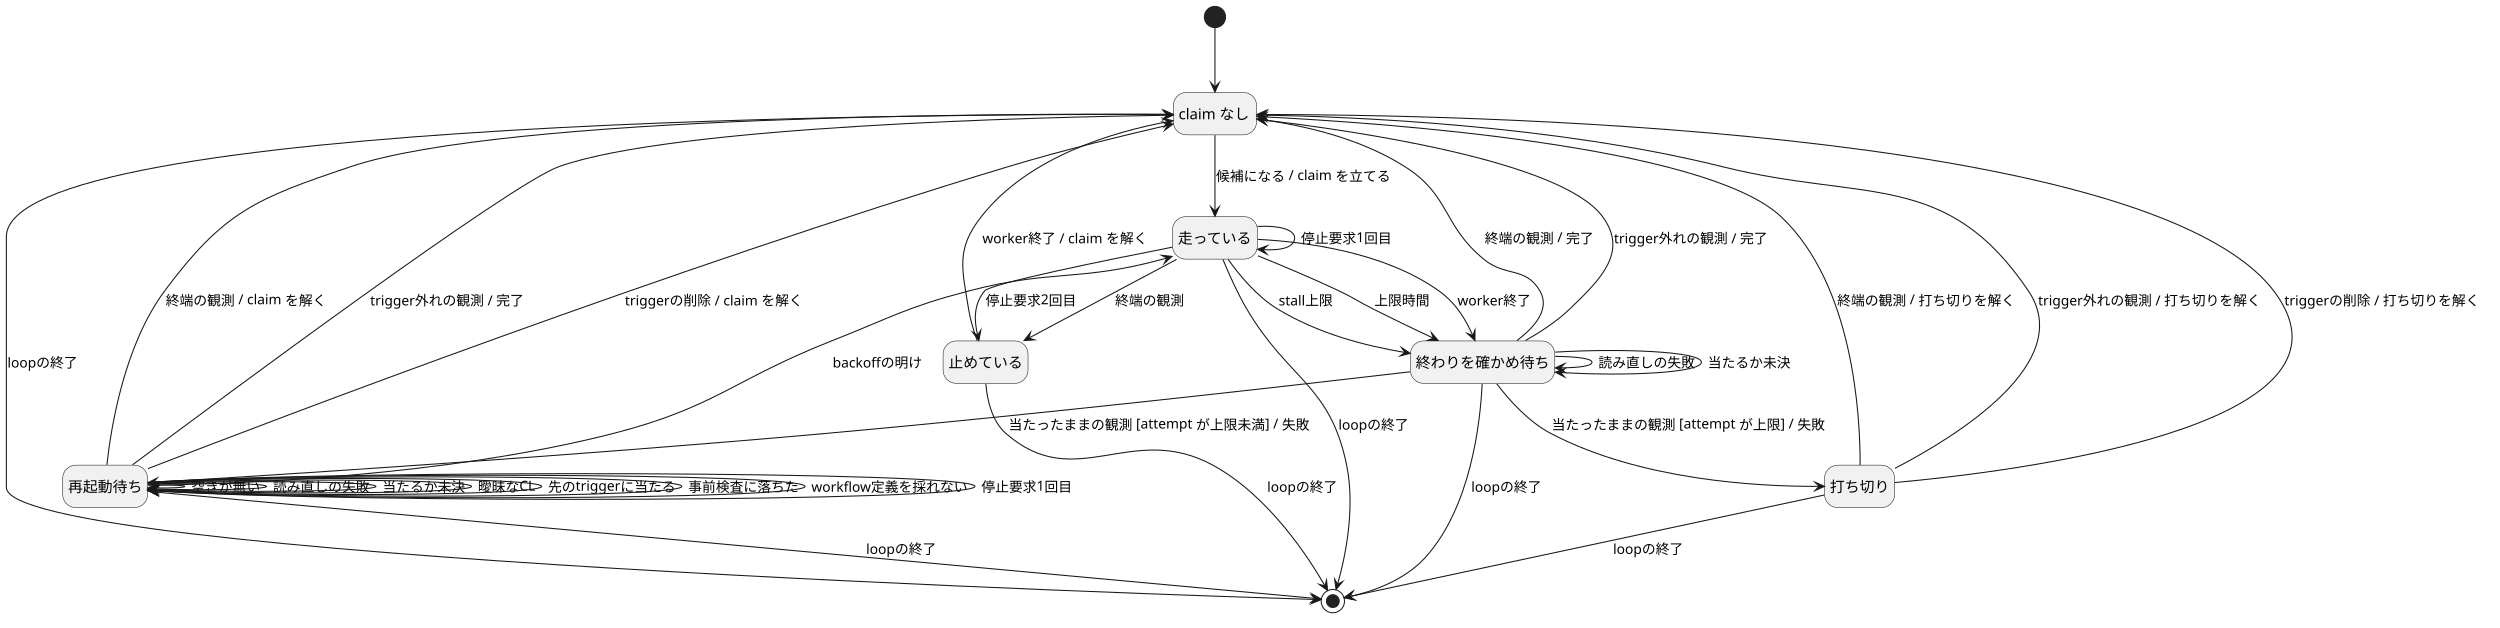
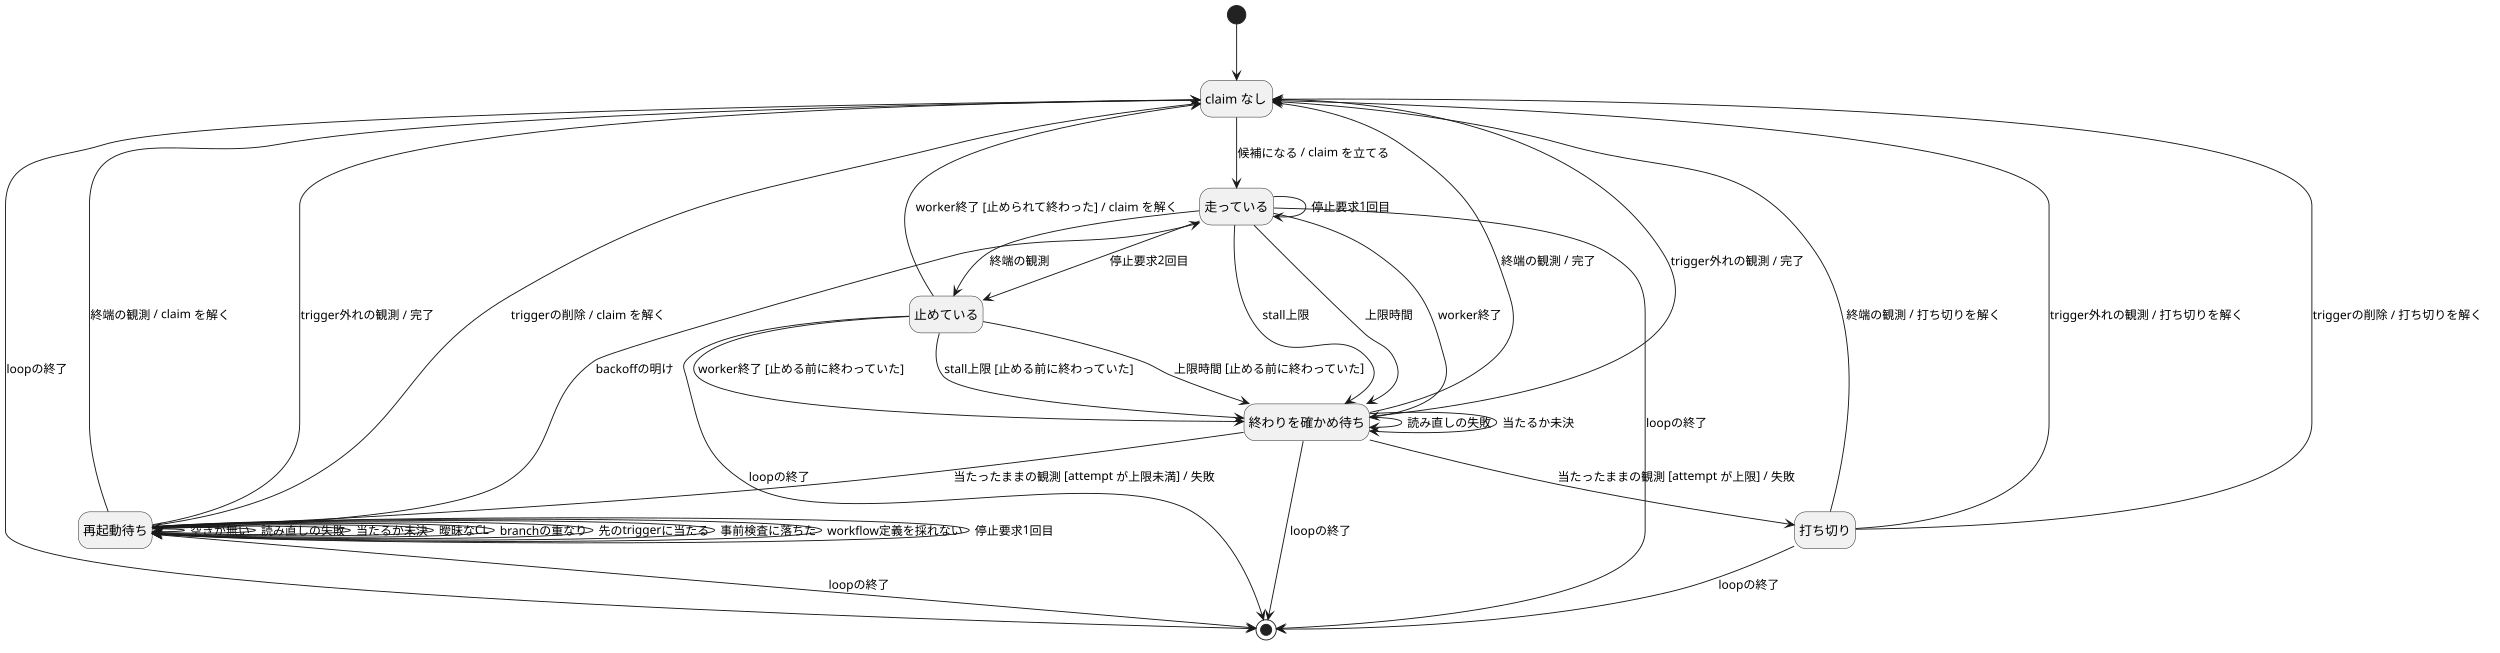
- <svg xmlns="http://www.w3.org/2000/svg" version="1.1" data-diagram-type="STATE" style="width:2354px;height:591px;background:#FFFFFF;" width="2354px" height="591px" viewBox="0 0 2354 591" zoomAndPan="magnify" preserveAspectRatio="none" contentStyleType="text/css">
+ <svg xmlns="http://www.w3.org/2000/svg" version="1.1" data-diagram-type="STATE" style="width:2711px;height:708px;background:#FFFFFF;" width="2711px" height="708px" viewBox="0 0 2711 708" zoomAndPan="magnify" preserveAspectRatio="none" contentStyleType="text/css">
  <defs />
  <g font-family="sans-serif" lengthAdjust="spacing">
-     <rect x="1104.75" y="87" width="78.496" height="40" fill="#F1F1F1" style="stroke:#181818;stroke-width:0.5;" rx="12.5" ry="12.5" />
-     <text x="1109.75" y="112.291" fill="#000" font-size="14" textLength="68.496">claim なし</text>
-     <rect x="1104" y="204" width="80" height="40" fill="#F1F1F1" style="stroke:#181818;stroke-width:0.5;" rx="12.5" ry="12.5" />
-     <text x="1109" y="229.291" fill="#000" font-size="14" textLength="70">走っている</text>
-     <rect x="888" y="321" width="80" height="40" fill="#F1F1F1" style="stroke:#181818;stroke-width:0.5;" rx="12.5" ry="12.5" />
-     <text x="893" y="346.291" fill="#000" font-size="14" textLength="70">止めている</text>
-     <rect x="1328" y="321" width="136" height="40" fill="#F1F1F1" style="stroke:#181818;stroke-width:0.5;" rx="12.5" ry="12.5" />
-     <text x="1333" y="346.291" fill="#000" font-size="14" textLength="126">終わりを確かめ待ち</text>
-     <rect x="59" y="438" width="80" height="40" fill="#F1F1F1" style="stroke:#181818;stroke-width:0.5;" rx="12.5" ry="12.5" />
-     <text x="64" y="463.291" fill="#000" font-size="14" textLength="70">再起動待ち</text>
-     <rect x="1718" y="438" width="66" height="40" fill="#F1F1F1" style="stroke:#181818;stroke-width:0.5;" rx="12.5" ry="12.5" />
-     <text x="1723" y="463.291" fill="#000" font-size="14" textLength="56">打ち切り</text>
+     <rect x="1301.75" y="87" width="78.496" height="40" fill="#F1F1F1" style="stroke:#181818;stroke-width:0.5;" rx="12.5" ry="12.5" />
+     <text x="1306.75" y="112.291" fill="#000" font-size="14" textLength="68.496">claim なし</text>
+     <rect x="1301" y="204" width="80" height="40" fill="#F1F1F1" style="stroke:#181818;stroke-width:0.5;" rx="12.5" ry="12.5" />
+     <text x="1306" y="229.291" fill="#000" font-size="14" textLength="70">走っている</text>
+     <rect x="986" y="321" width="80" height="40" fill="#F1F1F1" style="stroke:#181818;stroke-width:0.5;" rx="12.5" ry="12.5" />
+     <text x="991" y="346.291" fill="#000" font-size="14" textLength="70">止めている</text>
+     <rect x="1349" y="438" width="136" height="40" fill="#F1F1F1" style="stroke:#181818;stroke-width:0.5;" rx="12.5" ry="12.5" />
+     <text x="1354" y="463.291" fill="#000" font-size="14" textLength="126">終わりを確かめ待ち</text>
+     <rect x="85" y="555" width="80" height="40" fill="#F1F1F1" style="stroke:#181818;stroke-width:0.5;" rx="12.5" ry="12.5" />
+     <text x="90" y="580.291" fill="#000" font-size="14" textLength="70">再起動待ち</text>
+     <rect x="1946" y="555" width="66" height="40" fill="#F1F1F1" style="stroke:#181818;stroke-width:0.5;" rx="12.5" ry="12.5" />
+     <text x="1951" y="580.291" fill="#000" font-size="14" textLength="56">打ち切り</text>
    <g class="start_entity" data-qualified-name=".start." id="ent0007" data-source-line="14">
-       <ellipse cx="1144" cy="16" rx="10" ry="10" fill="#222" style="stroke:#222;stroke-width:1;" />
+       <ellipse cx="1341" cy="16" rx="10" ry="10" fill="#222" style="stroke:#222;stroke-width:1;" />
    </g>
    <g class="end_entity" data-qualified-name=".end." id="ent0010" data-source-line="16">
-       <ellipse cx="1255" cy="566" rx="11" ry="11" fill="none" style="stroke:#222;stroke-width:1;" />
-       <ellipse cx="1255" cy="566" rx="6" ry="6" fill="#222" style="stroke:#222;stroke-width:1;" />
+       <ellipse cx="1373" cy="683" rx="11" ry="11" fill="none" style="stroke:#222;stroke-width:1;" />
+       <ellipse cx="1373" cy="683" rx="6" ry="6" fill="#222" style="stroke:#222;stroke-width:1;" />
    </g>
    <g class="link" data-entity-1="ent0007" data-entity-2="ent0001" id="lnk8" data-source-line="14" data-link-type="dependency">
-       <path d="M1144,26.19 C1144,40.4 1144,63.02 1144,81.74" style="stroke:#181818;stroke-width:1;" fill="none" id="*start*-to-NoClaim" />
-       <polygon points="1144,86.74,1148,77.74,1144,81.74,1140,77.74,1144,86.74" fill="#181818" style="stroke:#181818;stroke-width:1;stroke-linejoin:miter;stroke-miterlimit:10;" />
+       <path d="M1341,26.19 C1341,40.4 1341,63.02 1341,81.74" style="stroke:#181818;stroke-width:1;" fill="none" id="*start*-to-NoClaim" />
+       <polygon points="1341,86.74,1345,77.74,1341,81.74,1337,77.74,1341,86.74" fill="#181818" style="stroke:#181818;stroke-width:1;stroke-linejoin:miter;stroke-miterlimit:10;" />
    </g>
    <g class="link" data-entity-1="ent0001" data-entity-2="ent0002" id="lnk9" data-source-line="15" data-link-type="dependency">
-       <path d="M1144,127.25 C1144,148.48 1144,177.44 1144,198.69" style="stroke:#181818;stroke-width:1;" fill="none" id="NoClaim-to-Running" />
-       <polygon points="1144,203.69,1148,194.69,1144,198.69,1140,194.69,1144,203.69" fill="#181818" style="stroke:#181818;stroke-width:1;stroke-linejoin:miter;stroke-miterlimit:10;" />
-       <text x="1145" y="170.568" fill="#000" font-size="13" textLength="169.647">候補になる / claim を立てる</text>
+       <path d="M1341,127.25 C1341,148.48 1341,177.44 1341,198.69" style="stroke:#181818;stroke-width:1;" fill="none" id="NoClaim-to-Running" />
+       <polygon points="1341,203.69,1345,194.69,1341,198.69,1337,194.69,1341,203.69" fill="#181818" style="stroke:#181818;stroke-width:1;stroke-linejoin:miter;stroke-miterlimit:10;" />
+       <text x="1342" y="170.568" fill="#000" font-size="13" textLength="169.647">候補になる / claim を立てる</text>
    </g>
    <g class="link" data-entity-1="ent0001" data-entity-2="ent0010" id="lnk11" data-source-line="16" data-link-type="dependency">
-       <path d="M1104.5,107.76 C903.73,107.04 6,110.12 6,223 C6,223 6,223 6,459 C6,524.76 1114.822,560.696 1238.822,564.506" style="stroke:#181818;stroke-width:1;" fill="none" id="NoClaim-to-*end*" />
-       <polygon points="1243.82,564.66,1234.947,560.385,1238.822,564.506,1234.701,568.382,1243.82,564.66" fill="#181818" style="stroke:#181818;stroke-width:1;stroke-linejoin:miter;stroke-miterlimit:10;" />
-       <text x="7" y="346.068" fill="#000" font-size="13" textLength="66.911">loopの終了</text>
+       <path d="M1301.39,108.38 C1103.6,110.41 227.76,121.4 112,157 C58.96,173.31 6,167.5 6,223 C6,223 6,223 6,576 C6,648.08 1225.101,678.543 1356.591,681.623" style="stroke:#181818;stroke-width:1;" fill="none" id="NoClaim-to-*end*" />
+       <polygon points="1361.59,681.74,1352.686,677.53,1356.591,681.623,1352.499,685.528,1361.59,681.74" fill="#181818" style="stroke:#181818;stroke-width:1;stroke-linejoin:miter;stroke-miterlimit:10;" />
+       <text x="7" y="404.568" fill="#000" font-size="13" textLength="66.911">loopの終了</text>
    </g>
    <g class="link" data-entity-1="ent0002" data-entity-2="ent0004" id="lnk12" data-source-line="19" data-link-type="dependency">
-       <path d="M1184.26,225.39 C1229.71,227.72 1303.94,237.43 1355,274 C1371.12,285.55 1380.247,301.009 1386.797,315.989" style="stroke:#181818;stroke-width:1;" fill="none" id="Running-to-AwaitingVerification" />
-       <polygon points="1388.8,320.57,1388.859,310.721,1386.797,315.989,1381.529,313.926,1388.8,320.57" fill="#181818" style="stroke:#181818;stroke-width:1;stroke-linejoin:miter;stroke-miterlimit:10;" />
-       <text x="1372.35" y="287.568" fill="#000" font-size="13" textLength="69.481">worker終了</text>
+       <path d="M1381.23,231.35 C1413.26,237.93 1458.03,250.64 1491,274 C1541.59,309.85 1551.08,331.07 1567,391 C1577.41,430.18 1534.697,445.475 1490.397,451.965" style="stroke:#181818;stroke-width:1;" fill="none" id="Running-to-AwaitingVerification" />
+       <polygon points="1485.45,452.69,1494.935,455.343,1490.397,451.965,1493.775,447.428,1485.45,452.69" fill="#181818" style="stroke:#181818;stroke-width:1;stroke-linejoin:miter;stroke-miterlimit:10;" />
+       <text x="1559.35" y="346.068" fill="#000" font-size="13" textLength="69.481">worker終了</text>
    </g>
    <g class="link" data-entity-1="ent0002" data-entity-2="ent0004" id="lnk13" data-source-line="20" data-link-type="dependency">
-       <path d="M1156.47,244.34 C1167.09,259.26 1183.68,279.29 1203,291 C1240.84,313.94 1284.159,325.362 1322.949,331.872" style="stroke:#181818;stroke-width:1;" fill="none" id="Running-to-AwaitingVerification-1" />
-       <polygon points="1327.88,332.7,1319.666,327.266,1322.949,331.872,1318.342,335.155,1327.88,332.7" fill="#181818" style="stroke:#181818;stroke-width:1;stroke-linejoin:miter;stroke-miterlimit:10;" />
-       <text x="1204" y="287.568" fill="#000" font-size="13" textLength="52.184">stall上限</text>
+       <path d="M1338.95,244.06 C1336.93,273.26 1337.72,329.01 1368,361 C1404.9,399.99 1452.09,348.59 1485,391 C1498.31,408.16 1484.123,422.624 1463.083,435.074" style="stroke:#181818;stroke-width:1;" fill="none" id="Running-to-AwaitingVerification-1" />
+       <polygon points="1458.78,437.62,1468.563,436.479,1463.083,435.074,1464.489,429.594,1458.78,437.62" fill="#181818" style="stroke:#181818;stroke-width:1;stroke-linejoin:miter;stroke-miterlimit:10;" />
+       <text x="1369" y="346.068" fill="#000" font-size="13" textLength="52.184">stall上限</text>
    </g>
    <g class="link" data-entity-1="ent0002" data-entity-2="ent0004" id="lnk14" data-source-line="21" data-link-type="dependency">
-       <path d="M1184.47,240.88 C1207.19,250.06 1235.92,262.12 1261,274 C1275.55,280.9 1278.61,283.76 1293,291 C1312.99,301.06 1330.876,309.65 1349.676,318.5" style="stroke:#181818;stroke-width:1;" fill="none" id="Running-to-AwaitingVerification-2" />
-       <polygon points="1354.2,320.63,1347.761,313.178,1349.676,318.5,1344.353,320.416,1354.2,320.63" fill="#181818" style="stroke:#181818;stroke-width:1;stroke-linejoin:miter;stroke-miterlimit:10;" />
-       <text x="1294" y="287.568" fill="#000" font-size="13" textLength="52">上限時間</text>
+       <path d="M1359.87,244.26 C1386.16,270.92 1435.46,320.39 1479,361 C1493.74,374.74 1504.71,372.63 1513,391 C1522.36,411.74 1509.472,424.867 1487.022,435.457" style="stroke:#181818;stroke-width:1;" fill="none" id="Running-to-AwaitingVerification-2" />
+       <polygon points="1482.5,437.59,1492.346,437.368,1487.022,435.457,1488.933,430.133,1482.5,437.59" fill="#181818" style="stroke:#181818;stroke-width:1;stroke-linejoin:miter;stroke-miterlimit:10;" />
+       <text x="1480" y="346.068" fill="#000" font-size="13" textLength="52">上限時間</text>
    </g>
    <g class="link" data-entity-1="ent0002" data-entity-2="ent0003" id="lnk15" data-source-line="22" data-link-type="dependency">
-       <path d="M1107.85,244.25 C1067.97,265.48 1008.604,297.091 968.684,318.341" style="stroke:#181818;stroke-width:1;" fill="none" id="Running-to-Stopping" />
-       <polygon points="964.27,320.69,974.094,319.992,968.684,318.341,970.335,312.93,964.27,320.69" fill="#181818" style="stroke:#181818;stroke-width:1;stroke-linejoin:miter;stroke-miterlimit:10;" />
-       <text x="1049.93" y="287.568" fill="#000" font-size="13" textLength="65">終端の観測</text>
+       <path d="M1300.52,228.58 C1234.99,235 1109.24,250.07 1072,274 C1054.61,285.17 1044.187,301.018 1036.607,316.168" style="stroke:#181818;stroke-width:1;" fill="none" id="Running-to-Stopping" />
+       <polygon points="1034.37,320.64,1041.974,314.381,1036.607,316.168,1034.82,310.801,1034.37,320.64" fill="#181818" style="stroke:#181818;stroke-width:1;stroke-linejoin:miter;stroke-miterlimit:10;" />
+       <text x="1073" y="287.568" fill="#000" font-size="13" textLength="65">終端の観測</text>
    </g>
    <g class="link" data-entity-1="ent0002" data-entity-2="ent0003" id="lnk17" data-source-line="24" data-link-type="dependency">
-       <path d="M1103.97,232.7 C1042.82,244.66 932.56,267.04 927,274 C916.7,286.89 917.157,301.292 920.537,315.692" style="stroke:#181818;stroke-width:1;" fill="none" id="Running-to-Stopping-1" />
-       <polygon points="921.68,320.56,923.518,310.884,920.537,315.692,915.729,312.712,921.68,320.56" fill="#181818" style="stroke:#181818;stroke-width:1;stroke-linejoin:miter;stroke-miterlimit:10;" />
-       <text x="928" y="287.568" fill="#000" font-size="13" textLength="86.22">停止要求2回目</text>
+       <path d="M1300.79,239.68 C1240.41,261.72 1131.697,301.416 1071.167,323.506" style="stroke:#181818;stroke-width:1;" fill="none" id="Running-to-Stopping-1" />
+       <polygon points="1066.47,325.22,1076.296,325.892,1071.167,323.506,1073.553,318.377,1066.47,325.22" fill="#181818" style="stroke:#181818;stroke-width:1;stroke-linejoin:miter;stroke-miterlimit:10;" />
+       <text x="1203.36" y="287.568" fill="#000" font-size="13" textLength="86.22">停止要求2回目</text>
    </g>
    <g class="link" data-entity-1="ent0002" data-entity-2="ent0002" id="lnk16" data-source-line="23" data-link-type="dependency">
-       <path d="M1184.12,213.25 C1202.74,212.08 1219,215.66 1219,224 C1219,232.34 1207.73,236.234 1189.11,235.064" style="stroke:#181818;stroke-width:1;" fill="none" id="Running-to-Running" />
-       <polygon points="1184.12,234.75,1192.851,239.307,1189.11,235.064,1193.353,231.322,1184.12,234.75" fill="#181818" style="stroke:#181818;stroke-width:1;stroke-linejoin:miter;stroke-miterlimit:10;" />
-       <text x="1225" y="229.068" fill="#000" font-size="13" textLength="86.22">停止要求1回目</text>
+       <path d="M1381.12,213.25 C1399.74,212.08 1416,215.66 1416,224 C1416,232.34 1404.73,236.234 1386.11,235.064" style="stroke:#181818;stroke-width:1;" fill="none" id="Running-to-Running" />
+       <polygon points="1381.12,234.75,1389.851,239.307,1386.11,235.064,1390.353,231.322,1381.12,234.75" fill="#181818" style="stroke:#181818;stroke-width:1;stroke-linejoin:miter;stroke-miterlimit:10;" />
+       <text x="1422" y="229.068" fill="#000" font-size="13" textLength="86.22">停止要求1回目</text>
    </g>
    <g class="link" data-entity-1="ent0002" data-entity-2="ent0010" id="lnk18" data-source-line="25" data-link-type="dependency">
-       <path d="M1151.51,244.31 C1157.05,257.76 1165.13,275.92 1174,291 C1213.33,357.84 1252.51,362.01 1268,438 C1276.77,481 1265.572,528.652 1259.422,550.212" style="stroke:#181818;stroke-width:1;" fill="none" id="Running-to-*end*" />
-       <polygon points="1258.05,555.02,1264.365,547.462,1259.422,550.212,1256.672,545.268,1258.05,555.02" fill="#181818" style="stroke:#181818;stroke-width:1;stroke-linejoin:miter;stroke-miterlimit:10;" />
-       <text x="1260.25" y="404.568" fill="#000" font-size="13" textLength="66.911">loopの終了</text>
+       <path d="M1381.45,225.57 C1471.18,227.52 1683.66,236.12 1743,274 C1772.11,292.58 1784,305.47 1784,340 C1784,340 1784,340 1784,576 C1784,661.11 1454.346,678.726 1388.986,681.396" style="stroke:#181818;stroke-width:1;" fill="none" id="Running-to-*end*" />
+       <polygon points="1383.99,681.6,1393.146,685.229,1388.986,681.396,1392.819,677.236,1383.99,681.6" fill="#181818" style="stroke:#181818;stroke-width:1;stroke-linejoin:miter;stroke-miterlimit:10;" />
+       <text x="1785" y="463.068" fill="#000" font-size="13" textLength="66.911">loopの終了</text>
    </g>
    <g class="link" data-entity-1="ent0003" data-entity-2="ent0001" id="lnk19" data-source-line="28" data-link-type="dependency">
-       <path d="M920.17,320.8 C916.95,311.89 913.6,301.07 912,291 C905.87,252.45 899.93,234.73 924,204 C968.72,146.92 1049.365,124.001 1099.595,114.591" style="stroke:#181818;stroke-width:1;" fill="none" id="Stopping-to-NoClaim" />
-       <polygon points="1104.51,113.67,1094.927,111.396,1099.595,114.591,1096.4,119.259,1104.51,113.67" fill="#181818" style="stroke:#181818;stroke-width:1;stroke-linejoin:miter;stroke-miterlimit:10;" />
-       <text x="925" y="229.068" fill="#000" font-size="13" textLength="161.129">worker終了 / claim を解く</text>
-     </g>
-     <g class="link" data-entity-1="ent0003" data-entity-2="ent0010" id="lnk20" data-source-line="29" data-link-type="dependency">
-       <path d="M928.24,361.41 C929.53,376.38 933.84,396.42 947,408 C1012.83,465.92 1064.97,396.1 1142,438 C1195.67,467.19 1233.947,527.87 1247.577,551.69" style="stroke:#181818;stroke-width:1;" fill="none" id="Stopping-to-*end*" />
-       <polygon points="1250.06,556.03,1249.062,546.232,1247.577,551.69,1242.118,550.205,1250.06,556.03" fill="#181818" style="stroke:#181818;stroke-width:1;stroke-linejoin:miter;stroke-miterlimit:10;" />
-       <text x="1193.16" y="463.068" fill="#000" font-size="13" textLength="66.911">loopの終了</text>
-     </g>
-     <g class="link" data-entity-1="ent0004" data-entity-2="ent0001" id="lnk21" data-source-line="32" data-link-type="dependency">
-       <path d="M1428.29,320.71 C1444.96,308.16 1459.92,291.01 1450,274 C1436.37,250.62 1417.87,261.24 1397,244 C1357.87,211.67 1365.83,184.25 1323,157 C1280.05,129.68 1226.881,118.107 1188.681,112.727" style="stroke:#181818;stroke-width:1;" fill="none" id="AwaitingVerification-to-NoClaim" />
-       <polygon points="1183.73,112.03,1192.084,117.246,1188.681,112.727,1193.2,109.324,1183.73,112.03" fill="#181818" style="stroke:#181818;stroke-width:1;stroke-linejoin:miter;stroke-miterlimit:10;" />
-       <text x="1398" y="229.068" fill="#000" font-size="13" textLength="106.044">終端の観測 / 完了</text>
-     </g>
-     <g class="link" data-entity-1="ent0004" data-entity-2="ent0001" id="lnk22" data-source-line="33" data-link-type="dependency">
-       <path d="M1436.47,320.6 C1450.58,312.65 1465.9,302.58 1478,291 C1507.66,262.63 1533.3,237.08 1509,204 C1470.26,151.26 1274.716,122.964 1188.476,112.814" style="stroke:#181818;stroke-width:1;" fill="none" id="AwaitingVerification-to-NoClaim-1" />
-       <polygon points="1183.51,112.23,1191.981,117.255,1188.476,112.814,1192.916,109.309,1183.51,112.23" fill="#181818" style="stroke:#181818;stroke-width:1;stroke-linejoin:miter;stroke-miterlimit:10;" />
-       <text x="1519.68" y="229.068" fill="#000" font-size="13" textLength="148.757">trigger外れの観測 / 完了</text>
-     </g>
-     <g class="link" data-entity-1="ent0004" data-entity-2="ent0005" id="lnk23" data-source-line="34" data-link-type="dependency">
-       <path d="M1327.6,350.1 C1213.85,363.39 978.58,390.14 779,408 C536.44,429.71 249.521,447.866 144.271,454.286" style="stroke:#181818;stroke-width:1;" fill="none" id="AwaitingVerification-to-WaitingRetry" />
-       <polygon points="139.28,454.59,148.507,458.035,144.271,454.286,148.02,450.049,139.28,454.59" fill="#181818" style="stroke:#181818;stroke-width:1;stroke-linejoin:miter;stroke-miterlimit:10;" />
-       <text x="949.65" y="404.568" fill="#000" font-size="13" textLength="289.053">当たったままの観測 [attempt が上限未満] / 失敗</text>
-     </g>
-     <g class="link" data-entity-1="ent0004" data-entity-2="ent0006" id="lnk24" data-source-line="35" data-link-type="dependency">
-       <path d="M1409.4,361.46 C1420.97,376.67 1439.09,397.01 1460,408 C1545.04,452.68 1656.61,458.222 1712.91,457.972" style="stroke:#181818;stroke-width:1;" fill="none" id="AwaitingVerification-to-Abandoned" />
-       <polygon points="1717.91,457.95,1708.892,453.99,1712.91,457.972,1708.928,461.99,1717.91,457.95" fill="#181818" style="stroke:#181818;stroke-width:1;stroke-linejoin:miter;stroke-miterlimit:10;" />
-       <text x="1461" y="404.568" fill="#000" font-size="13" textLength="263.053">当たったままの観測 [attempt が上限] / 失敗</text>
-     </g>
-     <g class="link" data-entity-1="ent0004" data-entity-2="ent0004" id="lnk25" data-source-line="36" data-link-type="dependency">
-       <path d="M1464.35,335.54 C1483.91,335.75 1499,337.57 1499,341 C1499,344.43 1488.91,346.196 1469.35,346.406" style="stroke:#181818;stroke-width:1;" fill="none" id="AwaitingVerification-to-AwaitingVerification" />
-       <polygon points="1464.35,346.46,1473.392,350.363,1469.35,346.406,1473.307,342.364,1464.35,346.46" fill="#181818" style="stroke:#181818;stroke-width:1;stroke-linejoin:miter;stroke-miterlimit:10;" />
-       <text x="1505" y="346.068" fill="#000" font-size="13" textLength="91">読み直しの失敗</text>
-     </g>
-     <g class="link" data-entity-1="ent0004" data-entity-2="ent0004" id="lnk26" data-source-line="37" data-link-type="dependency">
-       <path d="M1464.43,331.56 C1526.59,327.81 1602,330.96 1602,341 C1602,351.04 1531.581,354.491 1469.421,350.741" style="stroke:#181818;stroke-width:1;" fill="none" id="AwaitingVerification-to-AwaitingVerification-1" />
-       <polygon points="1464.43,350.44,1473.173,354.975,1469.421,350.741,1473.655,346.989,1464.43,350.44" fill="#181818" style="stroke:#181818;stroke-width:1;stroke-linejoin:miter;stroke-miterlimit:10;" />
-       <text x="1608" y="346.068" fill="#000" font-size="13" textLength="78">当たるか未決</text>
-     </g>
-     <g class="link" data-entity-1="ent0004" data-entity-2="ent0010" id="lnk27" data-source-line="38" data-link-type="dependency">
-       <path d="M1395.6,361.49 C1393.83,398.13 1384.92,477.84 1342,525 C1321.07,547.99 1289.178,557.642 1270.868,561.762" style="stroke:#181818;stroke-width:1;" fill="none" id="AwaitingVerification-to-*end*" />
-       <polygon points="1265.99,562.86,1275.649,564.787,1270.868,561.762,1273.892,556.982,1265.99,562.86" fill="#181818" style="stroke:#181818;stroke-width:1;stroke-linejoin:miter;stroke-miterlimit:10;" />
-       <text x="1385.34" y="463.068" fill="#000" font-size="13" textLength="66.911">loopの終了</text>
-     </g>
-     <g class="link" data-entity-1="ent0005" data-entity-2="ent0002" id="lnk28" data-source-line="41" data-link-type="dependency">
-       <path d="M139.45,456.91 C222.84,455.85 419.32,448.8 578,408 C673.86,383.35 690.92,357.29 783,321 C839.77,298.63 852.97,289.45 912,274 C991.73,253.14 1015.48,265.68 1095,244 C1097.82,243.23 1095.947,243.911 1098.827,242.971" style="stroke:#181818;stroke-width:1;" fill="none" id="WaitingRetry-to-Running" />
-       <polygon points="1103.58,241.42,1093.783,240.41,1098.827,242.971,1096.265,248.015,1103.58,241.42" fill="#181818" style="stroke:#181818;stroke-width:1;stroke-linejoin:miter;stroke-miterlimit:10;" />
-       <text x="784" y="346.068" fill="#000" font-size="13" textLength="86.163">backoffの明け</text>
-     </g>
-     <g class="link" data-entity-1="ent0005" data-entity-2="ent0005" id="lnk29" data-source-line="42" data-link-type="dependency">
-       <path d="M139.12,456.53 C157.74,456.37 174,456.86 174,458 C174,459.14 162.74,459.673 144.12,459.513" style="stroke:#181818;stroke-width:1;" fill="none" id="WaitingRetry-to-WaitingRetry" />
-       <polygon points="139.12,459.47,148.085,463.547,144.12,459.513,148.154,455.547,139.12,459.47" fill="#181818" style="stroke:#181818;stroke-width:1;stroke-linejoin:miter;stroke-miterlimit:10;" />
-       <text x="180" y="463.068" fill="#000" font-size="13" textLength="65">空きが無い</text>
-     </g>
-     <g class="link" data-entity-1="ent0005" data-entity-2="ent0005" id="lnk30" data-source-line="43" data-link-type="dependency">
-       <path d="M139.34,455.72 C187.13,454.26 251,455.02 251,458 C251,460.98 192.128,461.893 144.338,460.433" style="stroke:#181818;stroke-width:1;" fill="none" id="WaitingRetry-to-WaitingRetry-1" />
-       <polygon points="139.34,460.28,148.214,464.553,144.338,460.433,148.458,456.557,139.34,460.28" fill="#181818" style="stroke:#181818;stroke-width:1;stroke-linejoin:miter;stroke-miterlimit:10;" />
-       <text x="257" y="463.068" fill="#000" font-size="13" textLength="91">読み直しの失敗</text>
-     </g>
-     <g class="link" data-entity-1="ent0005" data-entity-2="ent0005" id="lnk31" data-source-line="44" data-link-type="dependency">
-       <path d="M139.37,455.3 C216.25,452.2 354,453.1 354,458 C354,462.9 221.246,464.001 144.366,460.901" style="stroke:#181818;stroke-width:1;" fill="none" id="WaitingRetry-to-WaitingRetry-2" />
-       <polygon points="139.37,460.7,148.202,465.059,144.366,460.901,148.524,457.066,139.37,460.7" fill="#181818" style="stroke:#181818;stroke-width:1;stroke-linejoin:miter;stroke-miterlimit:10;" />
-       <text x="360" y="463.068" fill="#000" font-size="13" textLength="78">当たるか未決</text>
+       <path d="M1012.08,320.84 C993.35,292.51 965.3,239.04 992,204 C1029.76,154.46 1213.385,124.736 1296.545,113.556" style="stroke:#181818;stroke-width:1;" fill="none" id="Stopping-to-NoClaim" />
+       <polygon points="1301.5,112.89,1292.047,110.125,1296.545,113.556,1293.113,118.054,1301.5,112.89" fill="#181818" style="stroke:#181818;stroke-width:1;stroke-linejoin:miter;stroke-miterlimit:10;" />
+       <text x="993" y="229.068" fill="#000" font-size="13" textLength="290.697">worker終了 [止められて終わった] / claim を解く</text>
+     </g>
+     <g class="link" data-entity-1="ent0003" data-entity-2="ent0004" id="lnk20" data-source-line="29" data-link-type="dependency">
+       <path d="M985.59,343.23 C917.56,346.26 784.78,356.53 756,391 C751.16,396.8 750.86,402.46 756,408 C795.71,450.77 1182.61,456.503 1343.55,457.053" style="stroke:#181818;stroke-width:1;" fill="none" id="Stopping-to-AwaitingVerification" />
+       <polygon points="1348.55,457.07,1339.564,453.039,1343.55,457.053,1339.536,461.039,1348.55,457.07" fill="#181818" style="stroke:#181818;stroke-width:1;stroke-linejoin:miter;stroke-miterlimit:10;" />
+       <text x="757" y="404.568" fill="#000" font-size="13" textLength="225.05">worker終了 [止める前に終わっていた]</text>
+     </g>
+     <g class="link" data-entity-1="ent0003" data-entity-2="ent0004" id="lnk21" data-source-line="30" data-link-type="dependency">
+       <path d="M1018.59,361.43 C1014.41,376.02 1011.99,395.53 1023,408 C1044.16,431.96 1236.539,446.62 1343.639,453.05" style="stroke:#181818;stroke-width:1;" fill="none" id="Stopping-to-AwaitingVerification-1" />
+       <polygon points="1348.63,453.35,1339.886,448.818,1343.639,453.05,1339.406,456.803,1348.63,453.35" fill="#181818" style="stroke:#181818;stroke-width:1;stroke-linejoin:miter;stroke-miterlimit:10;" />
+       <text x="1024" y="404.568" fill="#000" font-size="13" textLength="207.752">stall上限 [止める前に終わっていた]</text>
+     </g>
+     <g class="link" data-entity-1="ent0003" data-entity-2="ent0004" id="lnk22" data-source-line="31" data-link-type="dependency">
+       <path d="M1066.19,348.75 C1108.99,356.55 1178.37,370.93 1236,391 C1252.71,396.82 1255.59,401.38 1272,408 C1298.61,418.74 1323.828,427.584 1349.578,436.014" style="stroke:#181818;stroke-width:1;" fill="none" id="Stopping-to-AwaitingVerification-2" />
+       <polygon points="1354.33,437.57,1347.021,430.968,1349.578,436.014,1344.532,438.571,1354.33,437.57" fill="#181818" style="stroke:#181818;stroke-width:1;stroke-linejoin:miter;stroke-miterlimit:10;" />
+       <text x="1273" y="404.568" fill="#000" font-size="13" textLength="207.568">上限時間 [止める前に終わっていた]</text>
+     </g>
+     <g class="link" data-entity-1="ent0003" data-entity-2="ent0010" id="lnk23" data-source-line="32" data-link-type="dependency">
+       <path d="M985.77,342.88 C915.38,345.36 774.43,354.83 744,391 C739.14,396.78 742.06,400.7 744,408 C759.41,465.91 760.12,493.35 811,525 C902.13,581.68 1200.7,500.25 1293,555 C1338.94,582.25 1361.147,642.519 1368.747,667.349" style="stroke:#181818;stroke-width:1;" fill="none" id="Stopping-to-*end*" />
+       <polygon points="1370.21,672.13,1371.401,662.353,1368.747,667.349,1363.751,664.695,1370.21,672.13" fill="#181818" style="stroke:#181818;stroke-width:1;stroke-linejoin:miter;stroke-miterlimit:10;" />
+       <text x="812" y="521.568" fill="#000" font-size="13" textLength="66.911">loopの終了</text>
+     </g>
+     <g class="link" data-entity-1="ent0004" data-entity-2="ent0001" id="lnk24" data-source-line="35" data-link-type="dependency">
+       <path d="M1485.31,447.31 C1519.77,440.21 1561.11,428.16 1594,408 C1630.77,385.46 1650.15,362.08 1637,321 C1609.7,235.73 1593.43,208.23 1520,157 C1477.99,127.69 1424.073,116.488 1385.493,111.758" style="stroke:#181818;stroke-width:1;" fill="none" id="AwaitingVerification-to-NoClaim" />
+       <polygon points="1380.53,111.15,1388.976,116.215,1385.493,111.758,1389.95,108.275,1380.53,111.15" fill="#181818" style="stroke:#181818;stroke-width:1;stroke-linejoin:miter;stroke-miterlimit:10;" />
+       <text x="1627.7" y="287.568" fill="#000" font-size="13" textLength="106.044">終端の観測 / 完了</text>
+     </g>
+     <g class="link" data-entity-1="ent0004" data-entity-2="ent0001" id="lnk25" data-source-line="36" data-link-type="dependency">
+       <path d="M1485.44,451.62 C1615.8,438.48 1880.14,396.33 1803,274 C1710.82,127.84 1479.859,109.149 1385.689,107.669" style="stroke:#181818;stroke-width:1;" fill="none" id="AwaitingVerification-to-NoClaim-1" />
+       <polygon points="1380.69,107.59,1389.626,111.731,1385.689,107.669,1389.752,103.732,1380.69,107.59" fill="#181818" style="stroke:#181818;stroke-width:1;stroke-linejoin:miter;stroke-miterlimit:10;" />
+       <text x="1811.71" y="287.568" fill="#000" font-size="13" textLength="148.757">trigger外れの観測 / 完了</text>
+     </g>
+     <g class="link" data-entity-1="ent0004" data-entity-2="ent0005" id="lnk26" data-source-line="37" data-link-type="dependency">
+       <path d="M1348.54,468.85 C1247.69,483.06 1053.17,509.33 887,525 C611.49,550.99 283.625,566.946 170.135,572.036" style="stroke:#181818;stroke-width:1;" fill="none" id="AwaitingVerification-to-WaitingRetry" />
+       <polygon points="165.14,572.26,174.31,575.853,170.135,572.036,173.952,567.861,165.14,572.26" fill="#181818" style="stroke:#181818;stroke-width:1;stroke-linejoin:miter;stroke-miterlimit:10;" />
+       <text x="1033.87" y="521.568" fill="#000" font-size="13" textLength="289.053">当たったままの観測 [attempt が上限未満] / 失敗</text>
+     </g>
+     <g class="link" data-entity-1="ent0004" data-entity-2="ent0006" id="lnk27" data-source-line="38" data-link-type="dependency">
+       <path d="M1485.47,477.12 C1540.08,491.23 1618.63,510.73 1688,525 C1780.84,544.09 1886.514,560.449 1940.744,568.459" style="stroke:#181818;stroke-width:1;" fill="none" id="AwaitingVerification-to-Abandoned" />
+       <polygon points="1945.69,569.19,1937.371,563.918,1940.744,568.459,1936.202,571.832,1945.69,569.19" fill="#181818" style="stroke:#181818;stroke-width:1;stroke-linejoin:miter;stroke-miterlimit:10;" />
+       <text x="1689" y="521.568" fill="#000" font-size="13" textLength="263.053">当たったままの観測 [attempt が上限] / 失敗</text>
+     </g>
+     <g class="link" data-entity-1="ent0004" data-entity-2="ent0004" id="lnk28" data-source-line="39" data-link-type="dependency">
+       <path d="M1485.35,452.54 C1504.91,452.75 1520,454.57 1520,458 C1520,461.43 1509.91,463.196 1490.35,463.406" style="stroke:#181818;stroke-width:1;" fill="none" id="AwaitingVerification-to-AwaitingVerification" />
+       <polygon points="1485.35,463.46,1494.392,467.363,1490.35,463.406,1494.307,459.364,1485.35,463.46" fill="#181818" style="stroke:#181818;stroke-width:1;stroke-linejoin:miter;stroke-miterlimit:10;" />
+       <text x="1526" y="463.068" fill="#000" font-size="13" textLength="91">読み直しの失敗</text>
+     </g>
+     <g class="link" data-entity-1="ent0004" data-entity-2="ent0004" id="lnk29" data-source-line="40" data-link-type="dependency">
+       <path d="M1485.43,448.56 C1547.59,444.81 1623,447.96 1623,458 C1623,468.04 1552.581,471.491 1490.421,467.741" style="stroke:#181818;stroke-width:1;" fill="none" id="AwaitingVerification-to-AwaitingVerification-1" />
+       <polygon points="1485.43,467.44,1494.173,471.975,1490.421,467.741,1494.655,463.989,1485.43,467.44" fill="#181818" style="stroke:#181818;stroke-width:1;stroke-linejoin:miter;stroke-miterlimit:10;" />
+       <text x="1629" y="463.068" fill="#000" font-size="13" textLength="78">当たるか未決</text>
+     </g>
+     <g class="link" data-entity-1="ent0004" data-entity-2="ent0010" id="lnk30" data-source-line="41" data-link-type="dependency">
+       <path d="M1413.17,478.4 C1404.14,524.18 1382.718,632.745 1375.938,667.085" style="stroke:#181818;stroke-width:1;" fill="none" id="AwaitingVerification-to-*end*" />
+       <polygon points="1374.97,671.99,1380.638,663.935,1375.938,667.085,1372.789,662.386,1374.97,671.99" fill="#181818" style="stroke:#181818;stroke-width:1;stroke-linejoin:miter;stroke-miterlimit:10;" />
+       <text x="1398.93" y="580.068" fill="#000" font-size="13" textLength="66.911">loopの終了</text>
+     </g>
+     <g class="link" data-entity-1="ent0005" data-entity-2="ent0002" id="lnk31" data-source-line="44" data-link-type="dependency">
+       <path d="M165.29,573.31 C257.51,571.08 480.92,561.94 545,525 C609.38,487.89 583.95,433.37 645,391 C664.06,377.77 1023.27,278.67 1046,274 C1153.89,251.83 1185.16,270.78 1292,244 C1294.83,243.29 1292.951,243.962 1295.841,243.052" style="stroke:#181818;stroke-width:1;" fill="none" id="WaitingRetry-to-Running" />
+       <polygon points="1300.61,241.55,1290.824,240.438,1295.841,243.052,1293.227,248.068,1300.61,241.55" fill="#181818" style="stroke:#181818;stroke-width:1;stroke-linejoin:miter;stroke-miterlimit:10;" />
+       <text x="646" y="404.568" fill="#000" font-size="13" textLength="86.163">backoffの明け</text>
    </g>
    <g class="link" data-entity-1="ent0005" data-entity-2="ent0005" id="lnk32" data-source-line="45" data-link-type="dependency">
-       <path d="M139.26,454.95 C237.8,450.18 444,451.2 444,458 C444,464.8 242.794,466.062 144.254,461.292" style="stroke:#181818;stroke-width:1;" fill="none" id="WaitingRetry-to-WaitingRetry-3" />
-       <polygon points="139.26,461.05,148.056,465.48,144.254,461.292,148.443,457.49,139.26,461.05" fill="#181818" style="stroke:#181818;stroke-width:1;stroke-linejoin:miter;stroke-miterlimit:10;" />
-       <text x="450" y="463.068" fill="#000" font-size="13" textLength="54.926">曖昧なCL</text>
+       <path d="M165.12,573.53 C183.74,573.37 200,573.86 200,575 C200,576.14 188.74,576.673 170.12,576.513" style="stroke:#181818;stroke-width:1;" fill="none" id="WaitingRetry-to-WaitingRetry" />
+       <polygon points="165.12,576.47,174.085,580.547,170.12,576.513,174.154,572.547,165.12,576.47" fill="#181818" style="stroke:#181818;stroke-width:1;stroke-linejoin:miter;stroke-miterlimit:10;" />
+       <text x="206" y="580.068" fill="#000" font-size="13" textLength="65">空きが無い</text>
    </g>
    <g class="link" data-entity-1="ent0005" data-entity-2="ent0005" id="lnk33" data-source-line="46" data-link-type="dependency">
-       <path d="M139.14,454.61 C253.09,448.17 510,449.3 510,458 C510,466.7 258.082,468.112 144.132,461.672" style="stroke:#181818;stroke-width:1;" fill="none" id="WaitingRetry-to-WaitingRetry-4" />
-       <polygon points="139.14,461.39,147.9,465.891,144.132,461.672,148.351,457.904,139.14,461.39" fill="#181818" style="stroke:#181818;stroke-width:1;stroke-linejoin:miter;stroke-miterlimit:10;" />
-       <text x="516" y="463.068" fill="#000" font-size="13" textLength="120.713">先のtriggerに当たる</text>
+       <path d="M165.34,572.72 C213.13,571.26 277,572.02 277,575 C277,577.98 218.128,578.893 170.338,577.433" style="stroke:#181818;stroke-width:1;" fill="none" id="WaitingRetry-to-WaitingRetry-1" />
+       <polygon points="165.34,577.28,174.214,581.553,170.338,577.433,174.458,573.557,165.34,577.28" fill="#181818" style="stroke:#181818;stroke-width:1;stroke-linejoin:miter;stroke-miterlimit:10;" />
+       <text x="283" y="580.068" fill="#000" font-size="13" textLength="91">読み直しの失敗</text>
    </g>
    <g class="link" data-entity-1="ent0005" data-entity-2="ent0005" id="lnk34" data-source-line="47" data-link-type="dependency">
-       <path d="M139.21,454.47 C278.19,446.15 642,447.32 642,458 C642,468.68 283.181,470.149 144.201,461.829" style="stroke:#181818;stroke-width:1;" fill="none" id="WaitingRetry-to-WaitingRetry-5" />
-       <polygon points="139.21,461.53,147.955,466.061,144.201,461.829,148.433,458.075,139.21,461.53" fill="#181818" style="stroke:#181818;stroke-width:1;stroke-linejoin:miter;stroke-miterlimit:10;" />
-       <text x="648" y="463.068" fill="#000" font-size="13" textLength="104">事前検査に落ちた</text>
+       <path d="M165.37,572.3 C242.25,569.2 380,570.1 380,575 C380,579.9 247.246,581.001 170.366,577.901" style="stroke:#181818;stroke-width:1;" fill="none" id="WaitingRetry-to-WaitingRetry-2" />
+       <polygon points="165.37,577.7,174.202,582.059,170.366,577.901,174.524,574.066,165.37,577.7" fill="#181818" style="stroke:#181818;stroke-width:1;stroke-linejoin:miter;stroke-miterlimit:10;" />
+       <text x="386" y="580.068" fill="#000" font-size="13" textLength="78">当たるか未決</text>
    </g>
    <g class="link" data-entity-1="ent0005" data-entity-2="ent0005" id="lnk35" data-source-line="48" data-link-type="dependency">
-       <path d="M139.29,454.3 C298.78,444.13 758,445.37 758,458 C758,470.63 303.77,472.188 144.28,462.018" style="stroke:#181818;stroke-width:1;" fill="none" id="WaitingRetry-to-WaitingRetry-6" />
-       <polygon points="139.29,461.7,148.017,466.265,144.28,462.018,148.526,458.281,139.29,461.7" fill="#181818" style="stroke:#181818;stroke-width:1;stroke-linejoin:miter;stroke-miterlimit:10;" />
-       <text x="764" y="463.068" fill="#000" font-size="13" textLength="148.459">workflow定義を採れない</text>
+       <path d="M165.26,571.95 C263.8,567.18 470,568.2 470,575 C470,581.8 268.794,583.062 170.254,578.292" style="stroke:#181818;stroke-width:1;" fill="none" id="WaitingRetry-to-WaitingRetry-3" />
+       <polygon points="165.26,578.05,174.056,582.48,170.254,578.292,174.443,574.49,165.26,578.05" fill="#181818" style="stroke:#181818;stroke-width:1;stroke-linejoin:miter;stroke-miterlimit:10;" />
+       <text x="476" y="580.068" fill="#000" font-size="13" textLength="54.926">曖昧なCL</text>
    </g>
    <g class="link" data-entity-1="ent0005" data-entity-2="ent0005" id="lnk36" data-source-line="49" data-link-type="dependency">
-       <path d="M139.38,454.21 C323.47,442.12 918,443.38 918,458 C918,472.62 328.459,474.208 144.369,462.118" style="stroke:#181818;stroke-width:1;" fill="none" id="WaitingRetry-to-WaitingRetry-7" />
-       <polygon points="139.38,461.79,148.099,466.371,144.369,462.118,148.623,458.388,139.38,461.79" fill="#181818" style="stroke:#181818;stroke-width:1;stroke-linejoin:miter;stroke-miterlimit:10;" />
-       <text x="924" y="463.068" fill="#000" font-size="13" textLength="86.22">停止要求1回目</text>
-     </g>
-     <g class="link" data-entity-1="ent0005" data-entity-2="ent0001" id="lnk37" data-source-line="50" data-link-type="dependency">
-       <path d="M100.64,437.73 C104.54,402.13 117.04,325.06 155,274 C210.81,198.91 241.33,186.85 330,157 C476.08,107.82 957.58,106.822 1099.7,107.632" style="stroke:#181818;stroke-width:1;" fill="none" id="WaitingRetry-to-NoClaim" />
-       <polygon points="1104.7,107.66,1095.723,103.609,1099.7,107.632,1095.677,111.609,1104.7,107.66" fill="#181818" style="stroke:#181818;stroke-width:1;stroke-linejoin:miter;stroke-miterlimit:10;" />
-       <text x="156" y="287.568" fill="#000" font-size="13" textLength="156.647">終端の観測 / claim を解く</text>
-     </g>
-     <g class="link" data-entity-1="ent0005" data-entity-2="ent0001" id="lnk38" data-source-line="51" data-link-type="dependency">
-       <path d="M124.82,437.65 C210.14,373.88 480.17,173.47 526,157 C633.23,118.45 980.891,110.222 1099.601,108.502" style="stroke:#181818;stroke-width:1;" fill="none" id="WaitingRetry-to-NoClaim-1" />
-       <polygon points="1104.6,108.43,1095.543,104.561,1099.601,108.502,1095.659,112.56,1104.6,108.43" fill="#181818" style="stroke:#181818;stroke-width:1;stroke-linejoin:miter;stroke-miterlimit:10;" />
-       <text x="348.54" y="287.568" fill="#000" font-size="13" textLength="148.757">trigger外れの観測 / 完了</text>
-     </g>
-     <g class="link" data-entity-1="ent0005" data-entity-2="ent0001" id="lnk39" data-source-line="52" data-link-type="dependency">
-       <path d="M139.25,441.28 C260.42,394.3 632.85,252.29 949,157 C1002.31,140.93 1060.016,126.987 1099.616,117.907" style="stroke:#181818;stroke-width:1;" fill="none" id="WaitingRetry-to-NoClaim-2" />
-       <polygon points="1104.49,116.79,1094.824,114.903,1099.616,117.907,1096.612,122.7,1104.49,116.79" fill="#181818" style="stroke:#181818;stroke-width:1;stroke-linejoin:miter;stroke-miterlimit:10;" />
-       <text x="588.4" y="287.568" fill="#000" font-size="13" textLength="173.361">triggerの削除 / claim を解く</text>
-     </g>
-     <g class="link" data-entity-1="ent0005" data-entity-2="ent0010" id="lnk40" data-source-line="53" data-link-type="dependency">
-       <path d="M139.46,462.71 C330.68,480.24 1133.841,553.894 1238.771,563.514" style="stroke:#181818;stroke-width:1;" fill="none" id="WaitingRetry-to-*end*" />
-       <polygon points="1243.75,563.97,1235.153,559.165,1238.771,563.514,1234.422,567.132,1243.75,563.97" fill="#181818" style="stroke:#181818;stroke-width:1;stroke-linejoin:miter;stroke-miterlimit:10;" />
-       <text x="815.54" y="521.568" fill="#000" font-size="13" textLength="66.911">loopの終了</text>
-     </g>
-     <g class="link" data-entity-1="ent0006" data-entity-2="ent0001" id="lnk41" data-source-line="56" data-link-type="dependency">
-       <path d="M1751.5,437.84 C1751.62,390.64 1745.01,267.96 1677,204 C1605.34,136.6 1299.714,115.5 1188.654,109.94" style="stroke:#181818;stroke-width:1;" fill="none" id="Abandoned-to-NoClaim" />
-       <polygon points="1183.66,109.69,1192.449,114.135,1188.654,109.94,1192.849,106.145,1183.66,109.69" fill="#181818" style="stroke:#181818;stroke-width:1;stroke-linejoin:miter;stroke-miterlimit:10;" />
-       <text x="1729.86" y="287.568" fill="#000" font-size="13" textLength="171.044">終端の観測 / 打ち切りを解く</text>
-     </g>
-     <g class="link" data-entity-1="ent0006" data-entity-2="ent0001" id="lnk42" data-source-line="57" data-link-type="dependency">
-       <path d="M1784.3,440.98 C1843.12,410.46 1955.12,341.04 1910,274 C1832.85,159.39 1756.07,190.38 1622,157 C1462.93,117.4 1271.429,109.806 1188.679,108.376" style="stroke:#181818;stroke-width:1;" fill="none" id="Abandoned-to-NoClaim-1" />
-       <polygon points="1183.68,108.29,1192.61,112.445,1188.679,108.376,1192.748,104.446,1183.68,108.29" fill="#181818" style="stroke:#181818;stroke-width:1;stroke-linejoin:miter;stroke-miterlimit:10;" />
-       <text x="1919.05" y="287.568" fill="#000" font-size="13" textLength="213.757">trigger外れの観測 / 打ち切りを解く</text>
-     </g>
-     <g class="link" data-entity-1="ent0006" data-entity-2="ent0001" id="lnk43" data-source-line="58" data-link-type="dependency">
-       <path d="M1784.13,454.38 C1894.7,444.38 2238.65,402.47 2141,274 C2022.61,118.24 1358.95,107.882 1188.53,107.802" style="stroke:#181818;stroke-width:1;" fill="none" id="Abandoned-to-NoClaim-2" />
-       <polygon points="1183.53,107.8,1192.528,111.804,1188.53,107.802,1192.532,103.804,1183.53,107.8" fill="#181818" style="stroke:#181818;stroke-width:1;stroke-linejoin:miter;stroke-miterlimit:10;" />
-       <text x="2150.96" y="287.568" fill="#000" font-size="13" textLength="187.757">triggerの削除 / 打ち切りを解く</text>
-     </g>
-     <g class="link" data-entity-1="ent0006" data-entity-2="ent0010" id="lnk44" data-source-line="59" data-link-type="dependency">
-       <path d="M1717.69,466.12 C1617.99,487.43 1330.08,548.955 1270.53,561.685" style="stroke:#181818;stroke-width:1;" fill="none" id="Abandoned-to-*end*" />
-       <polygon points="1265.64,562.73,1275.277,564.76,1270.53,561.685,1273.605,556.937,1265.64,562.73" fill="#181818" style="stroke:#181818;stroke-width:1;stroke-linejoin:miter;stroke-miterlimit:10;" />
-       <text x="1518.87" y="521.568" fill="#000" font-size="13" textLength="66.911">loopの終了</text>
+       <path d="M165.14,571.61 C279.09,565.17 536,566.3 536,575 C536,583.7 284.082,585.112 170.132,578.672" style="stroke:#181818;stroke-width:1;" fill="none" id="WaitingRetry-to-WaitingRetry-4" />
+       <polygon points="165.14,578.39,173.9,582.891,170.132,578.672,174.351,574.904,165.14,578.39" fill="#181818" style="stroke:#181818;stroke-width:1;stroke-linejoin:miter;stroke-miterlimit:10;" />
+       <text x="542" y="580.068" fill="#000" font-size="13" textLength="95.475">branchの重なり</text>
+     </g>
+     <g class="link" data-entity-1="ent0005" data-entity-2="ent0005" id="lnk37" data-source-line="50" data-link-type="dependency">
+       <path d="M165.26,571.41 C300.48,563.15 643,564.35 643,575 C643,585.65 305.471,587.155 170.251,578.895" style="stroke:#181818;stroke-width:1;" fill="none" id="WaitingRetry-to-WaitingRetry-5" />
+       <polygon points="165.26,578.59,173.999,583.131,170.251,578.895,174.487,575.146,165.26,578.59" fill="#181818" style="stroke:#181818;stroke-width:1;stroke-linejoin:miter;stroke-miterlimit:10;" />
+       <text x="649" y="580.068" fill="#000" font-size="13" textLength="120.713">先のtriggerに当たる</text>
+     </g>
+     <g class="link" data-entity-1="ent0005" data-entity-2="ent0005" id="lnk38" data-source-line="51" data-link-type="dependency">
+       <path d="M165.3,571.28 C323.59,561.13 775,562.37 775,575 C775,587.63 328.58,589.19 170.29,579.04" style="stroke:#181818;stroke-width:1;" fill="none" id="WaitingRetry-to-WaitingRetry-6" />
+       <polygon points="165.3,578.72,174.026,583.288,170.29,579.04,174.538,575.304,165.3,578.72" fill="#181818" style="stroke:#181818;stroke-width:1;stroke-linejoin:miter;stroke-miterlimit:10;" />
+       <text x="781" y="580.068" fill="#000" font-size="13" textLength="104">事前検査に落ちた</text>
+     </g>
+     <g class="link" data-entity-1="ent0005" data-entity-2="ent0005" id="lnk39" data-source-line="52" data-link-type="dependency">
+       <path d="M165.39,571.13 C343.06,559.12 891,560.41 891,575 C891,589.59 348.049,591.207 170.379,579.207" style="stroke:#181818;stroke-width:1;" fill="none" id="WaitingRetry-to-WaitingRetry-7" />
+       <polygon points="165.39,578.87,174.1,583.467,170.379,579.207,174.639,575.486,165.39,578.87" fill="#181818" style="stroke:#181818;stroke-width:1;stroke-linejoin:miter;stroke-miterlimit:10;" />
+       <text x="897" y="580.068" fill="#000" font-size="13" textLength="148.459">workflow定義を採れない</text>
+     </g>
+     <g class="link" data-entity-1="ent0005" data-entity-2="ent0005" id="lnk40" data-source-line="53" data-link-type="dependency">
+       <path d="M165.28,571.07 C366.06,557.11 1051,558.42 1051,575 C1051,591.58 371.048,593.237 170.268,579.277" style="stroke:#181818;stroke-width:1;" fill="none" id="WaitingRetry-to-WaitingRetry-8" />
+       <polygon points="165.28,578.93,173.981,583.545,170.268,579.277,174.536,575.564,165.28,578.93" fill="#181818" style="stroke:#181818;stroke-width:1;stroke-linejoin:miter;stroke-miterlimit:10;" />
+       <text x="1057" y="580.068" fill="#000" font-size="13" textLength="86.22">停止要求1回目</text>
+     </g>
+     <g class="link" data-entity-1="ent0005" data-entity-2="ent0001" id="lnk41" data-source-line="54" data-link-type="dependency">
+       <path d="M117.35,554.81 C109.06,532.26 97,493.52 97,459 C97,223 97,223 97,223 C97,128.55 206.1,174.04 299,157 C496.84,120.71 1130.84,110.572 1296.49,108.502" style="stroke:#181818;stroke-width:1;" fill="none" id="WaitingRetry-to-NoClaim" />
+       <polygon points="1301.49,108.44,1292.441,104.553,1296.49,108.502,1292.541,112.552,1301.49,108.44" fill="#181818" style="stroke:#181818;stroke-width:1;stroke-linejoin:miter;stroke-miterlimit:10;" />
+       <text x="98" y="346.068" fill="#000" font-size="13" textLength="156.647">終端の観測 / claim を解く</text>
+     </g>
+     <g class="link" data-entity-1="ent0005" data-entity-2="ent0001" id="lnk42" data-source-line="55" data-link-type="dependency">
+       <path d="M165.47,569 C223.91,559.27 325,531.9 325,459 C325,223 325,223 325,223 C325,122.87 1109.2,109.955 1296.48,108.285" style="stroke:#181818;stroke-width:1;" fill="none" id="WaitingRetry-to-NoClaim-1" />
+       <polygon points="1301.48,108.24,1292.445,104.32,1296.48,108.285,1292.516,112.32,1301.48,108.24" fill="#181818" style="stroke:#181818;stroke-width:1;stroke-linejoin:miter;stroke-miterlimit:10;" />
+       <text x="326" y="346.068" fill="#000" font-size="13" textLength="148.757">trigger外れの観測 / 完了</text>
+     </g>
+     <g class="link" data-entity-1="ent0005" data-entity-2="ent0001" id="lnk43" data-source-line="56" data-link-type="dependency">
+       <path d="M165.16,569.89 C206.85,564.34 273,551.85 324,525 C444.61,461.5 435.33,389.8 553,321 C746.89,207.63 813.03,211.18 1031,157 C1126.71,133.21 1237.08,119.107 1296.44,112.577" style="stroke:#181818;stroke-width:1;" fill="none" id="WaitingRetry-to-NoClaim-2" />
+       <polygon points="1301.41,112.03,1292.027,109.038,1296.44,112.577,1292.901,116.99,1301.41,112.03" fill="#181818" style="stroke:#181818;stroke-width:1;stroke-linejoin:miter;stroke-miterlimit:10;" />
+       <text x="554" y="346.068" fill="#000" font-size="13" textLength="173.361">triggerの削除 / claim を解く</text>
+     </g>
+     <g class="link" data-entity-1="ent0005" data-entity-2="ent0010" id="lnk44" data-source-line="57" data-link-type="dependency">
+       <path d="M165.46,579.44 C366.41,596.5 1246.908,671.287 1356.808,680.627" style="stroke:#181818;stroke-width:1;" fill="none" id="WaitingRetry-to-*end*" />
+       <polygon points="1361.79,681.05,1353.161,676.302,1356.808,680.627,1352.484,684.274,1361.79,681.05" fill="#181818" style="stroke:#181818;stroke-width:1;stroke-linejoin:miter;stroke-miterlimit:10;" />
+       <text x="898.48" y="638.568" fill="#000" font-size="13" textLength="66.911">loopの終了</text>
+     </g>
+     <g class="link" data-entity-1="ent0006" data-entity-2="ent0001" id="lnk45" data-source-line="60" data-link-type="dependency">
+       <path d="M1984.82,554.66 C1998.95,503.59 2029.61,362.92 1969,274 C1895.11,165.6 1824.37,192.24 1698,157 C1585.46,125.61 1452.131,114.24 1385.521,110.23" style="stroke:#181818;stroke-width:1;" fill="none" id="Abandoned-to-NoClaim" />
+       <polygon points="1380.53,109.93,1389.273,114.464,1385.521,110.23,1389.754,106.478,1380.53,109.93" fill="#181818" style="stroke:#181818;stroke-width:1;stroke-linejoin:miter;stroke-miterlimit:10;" />
+       <text x="2002.04" y="346.068" fill="#000" font-size="13" textLength="171.044">終端の観測 / 打ち切りを解く</text>
+     </g>
+     <g class="link" data-entity-1="ent0006" data-entity-2="ent0001" id="lnk46" data-source-line="61" data-link-type="dependency">
+       <path d="M2012.28,573.11 C2078.83,569.39 2222,550.71 2222,459 C2222,223 2222,223 2222,223 C2222,136.91 1556.988,113.643 1385.568,109.073" style="stroke:#181818;stroke-width:1;" fill="none" id="Abandoned-to-NoClaim-1" />
+       <polygon points="1380.57,108.94,1389.46,113.178,1385.568,109.073,1389.673,105.181,1380.57,108.94" fill="#181818" style="stroke:#181818;stroke-width:1;stroke-linejoin:miter;stroke-miterlimit:10;" />
+       <text x="2223" y="346.068" fill="#000" font-size="13" textLength="213.757">trigger外れの観測 / 打ち切りを解く</text>
+     </g>
+     <g class="link" data-entity-1="ent0006" data-entity-2="ent0001" id="lnk47" data-source-line="62" data-link-type="dependency">
+       <path d="M2012.43,573.89 C2128.49,572.62 2507,560.67 2507,459 C2507,223 2507,223 2507,223 C2507,107.18 1589.14,106.39 1385.46,107.63" style="stroke:#181818;stroke-width:1;" fill="none" id="Abandoned-to-NoClaim-2" />
+       <polygon points="1380.46,107.66,1389.484,111.605,1385.46,107.63,1389.435,103.605,1380.46,107.66" fill="#181818" style="stroke:#181818;stroke-width:1;stroke-linejoin:miter;stroke-miterlimit:10;" />
+       <text x="2508" y="346.068" fill="#000" font-size="13" textLength="187.757">triggerの削除 / 打ち切りを解く</text>
+     </g>
+     <g class="link" data-entity-1="ent0006" data-entity-2="ent0010" id="lnk48" data-source-line="63" data-link-type="dependency">
+       <path d="M1945.59,592.29 C1912.13,607.82 1858.74,630.49 1810,642 C1644.28,681.12 1439.84,682.45 1389.33,682.15" style="stroke:#181818;stroke-width:1;" fill="none" id="Abandoned-to-*end*" />
+       <polygon points="1384.33,682.12,1393.306,686.173,1389.33,682.15,1393.354,678.174,1384.33,682.12" fill="#181818" style="stroke:#181818;stroke-width:1;stroke-linejoin:miter;stroke-miterlimit:10;" />
+       <text x="1863.45" y="638.568" fill="#000" font-size="13" textLength="66.911">loopの終了</text>
    </g>
  </g>
</svg>
